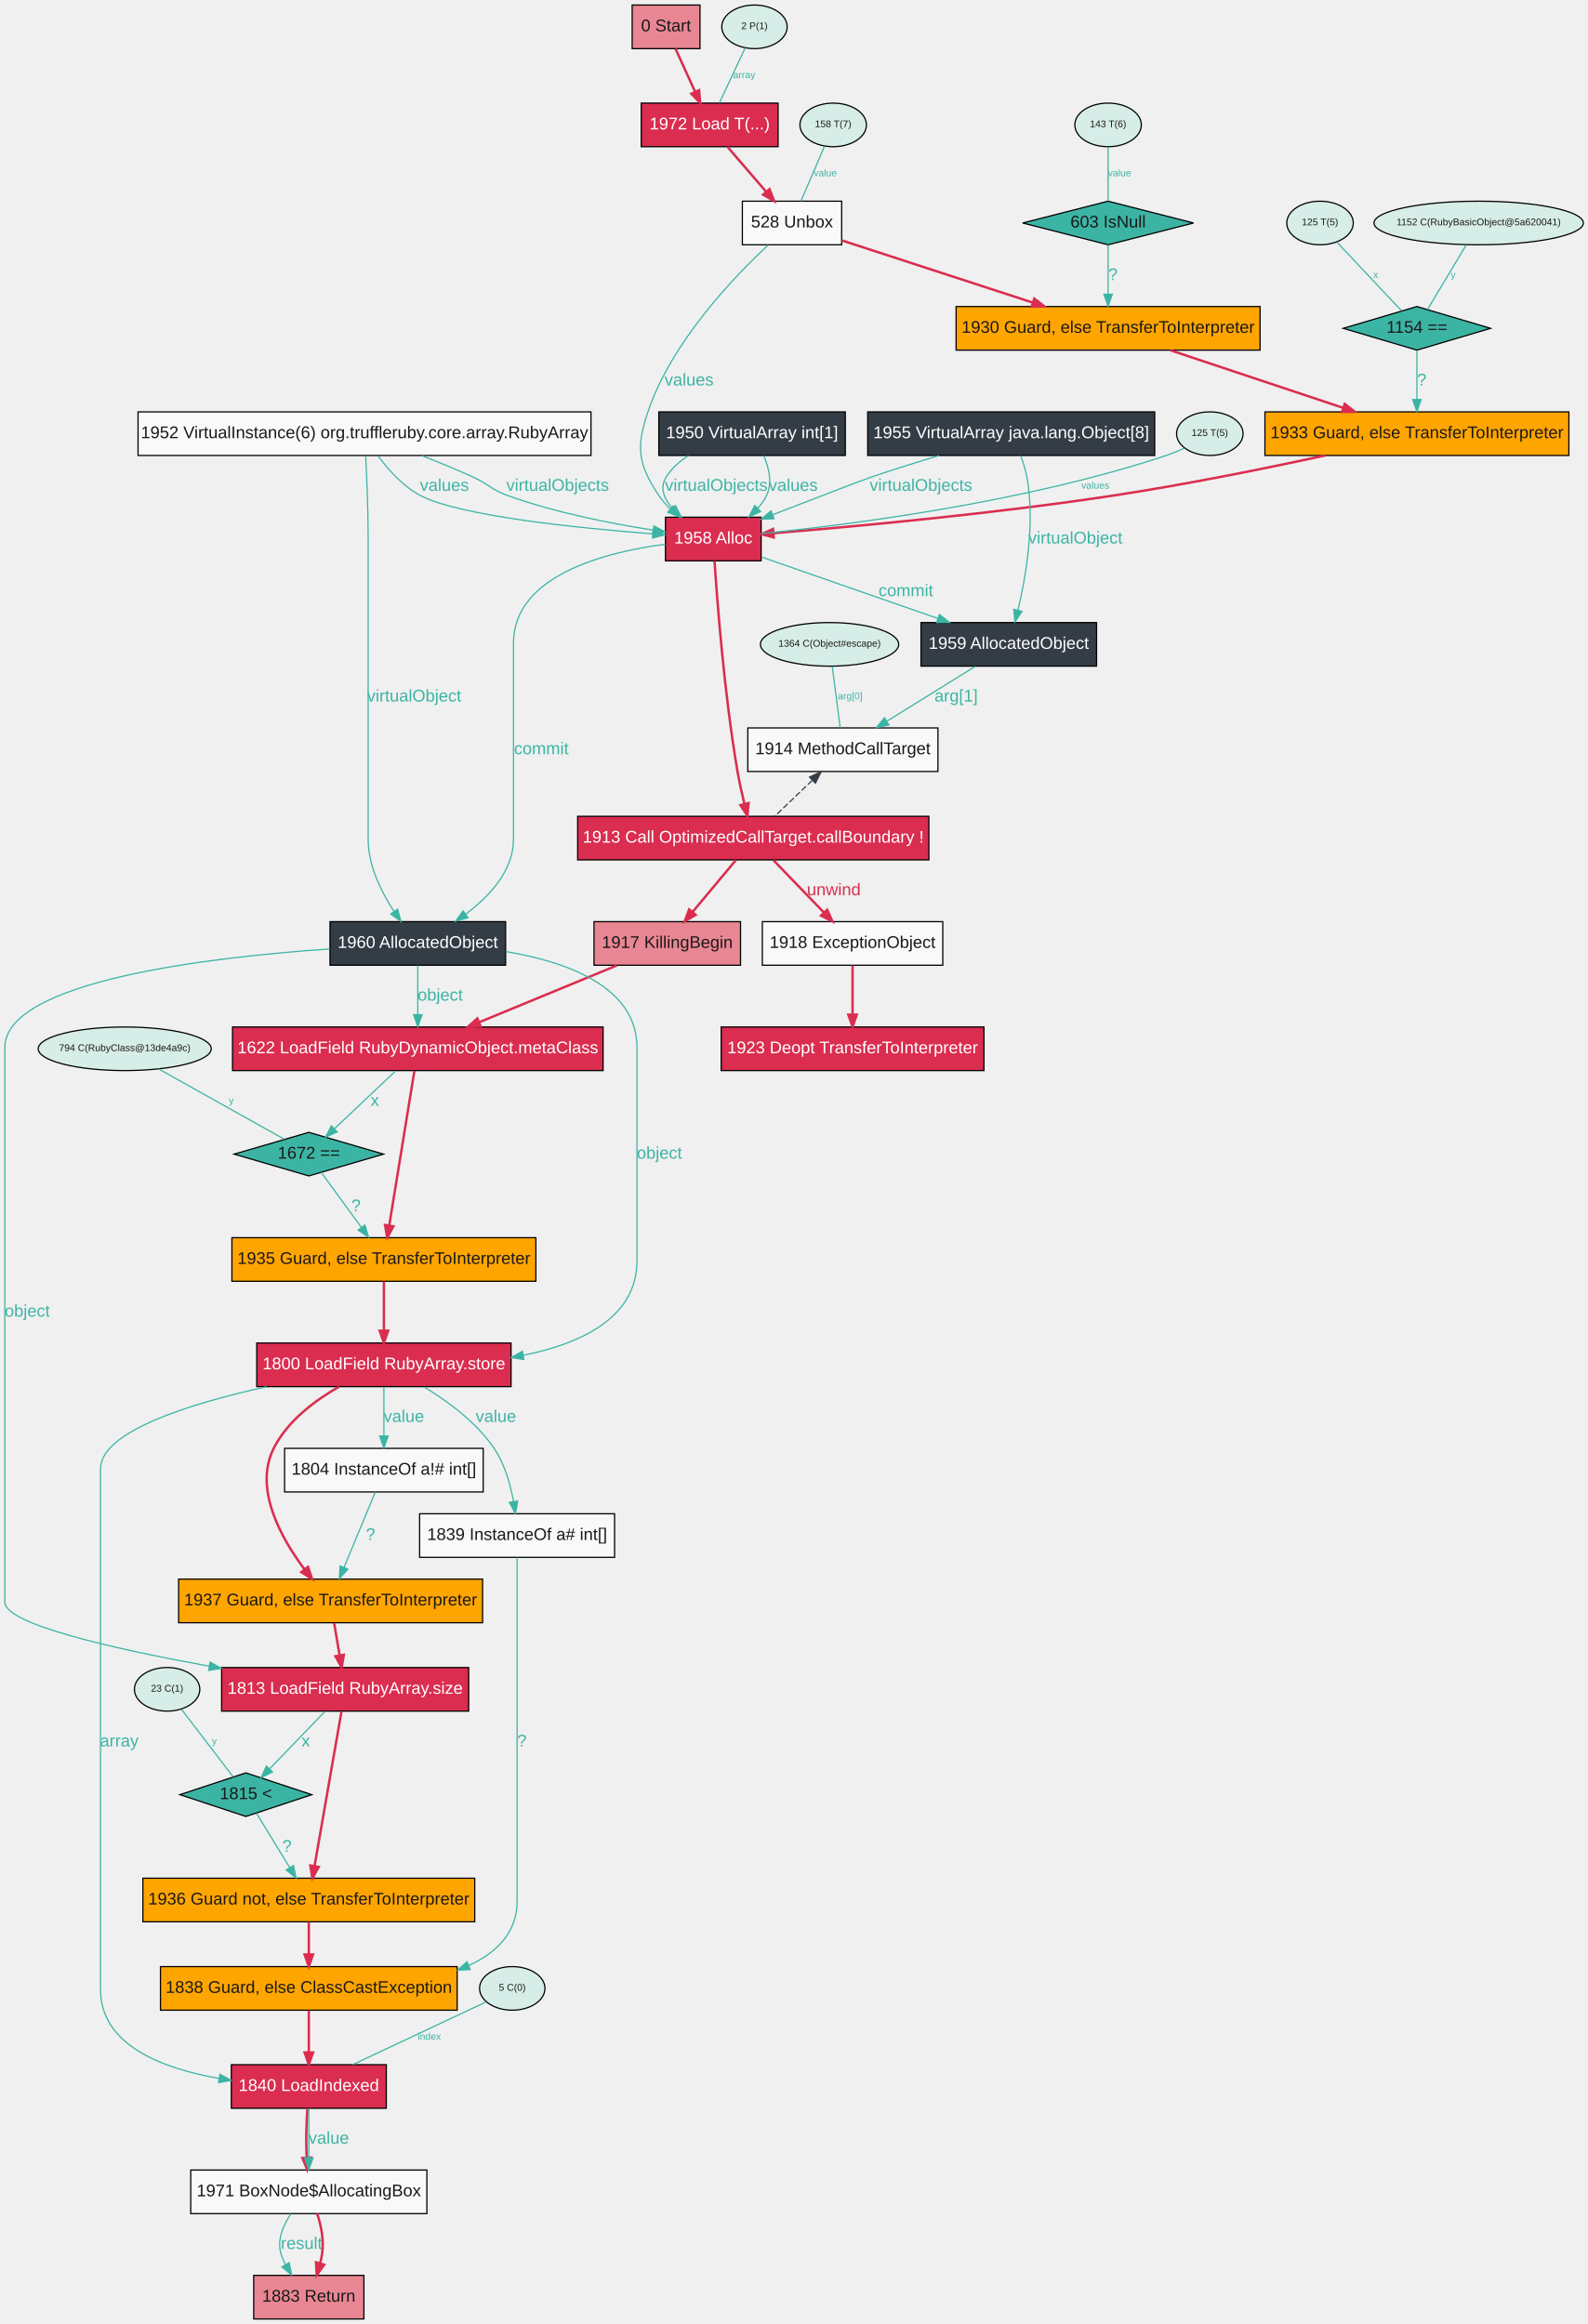
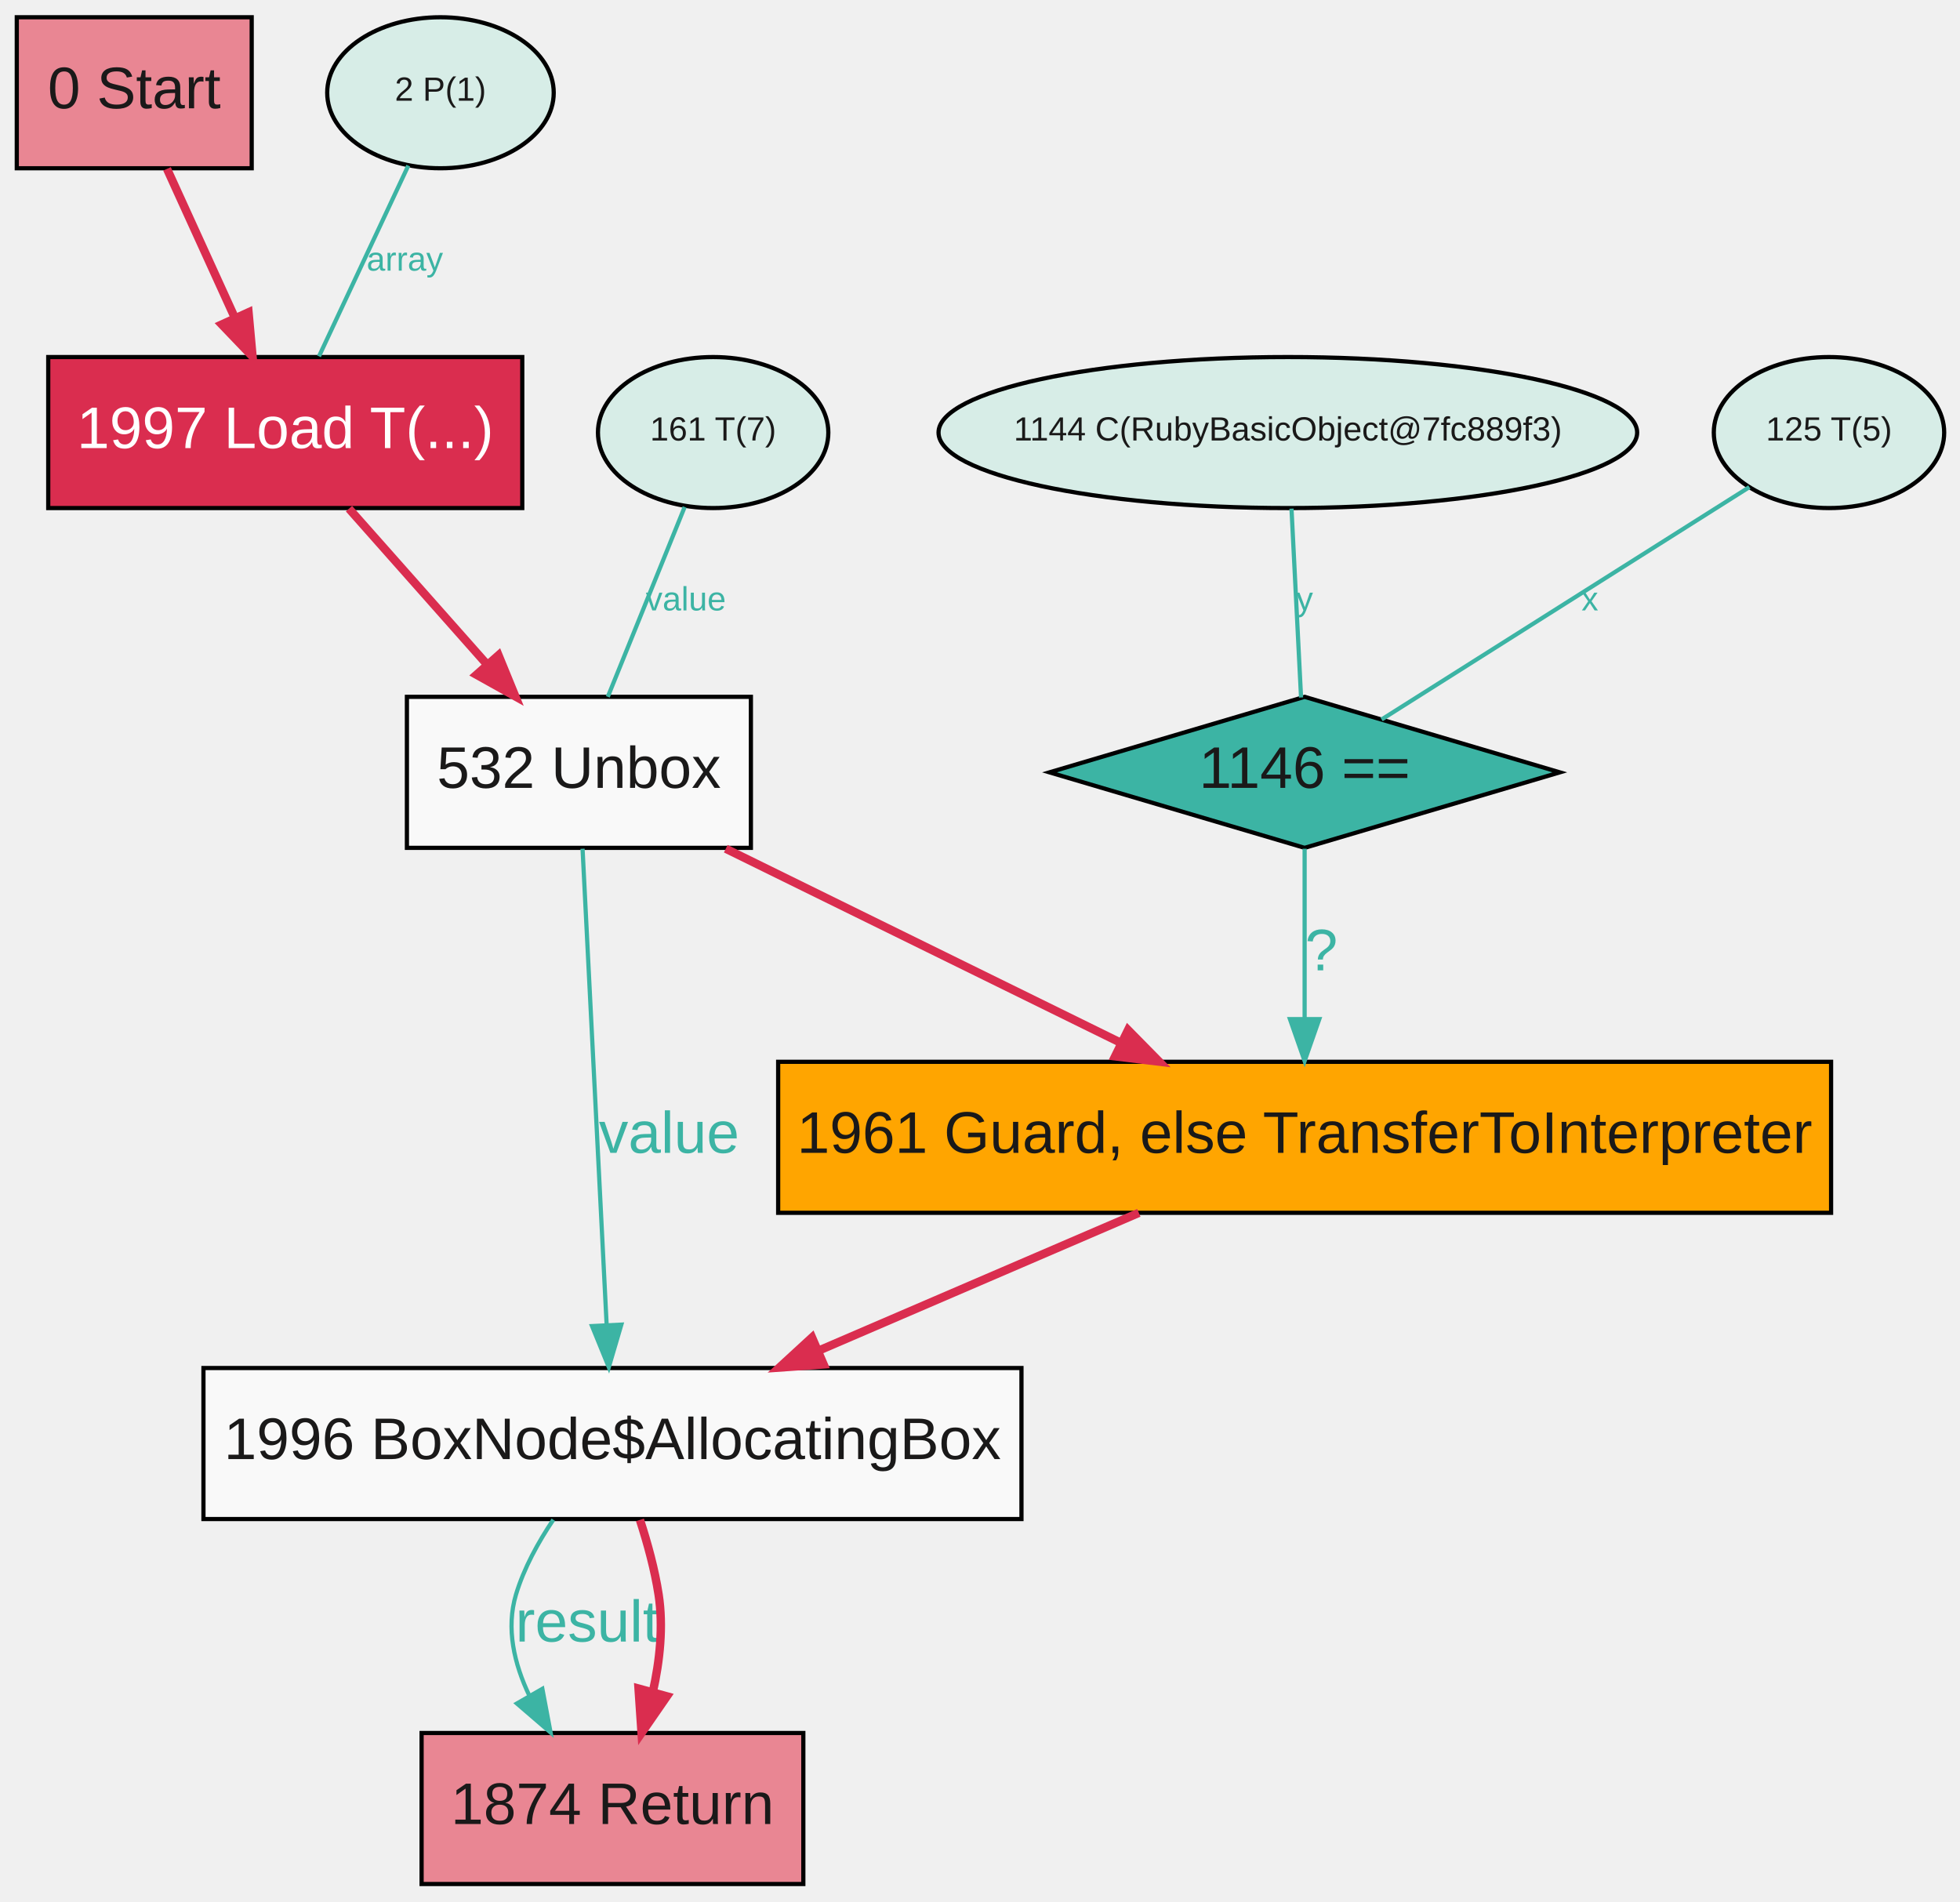
- <svg xmlns="http://www.w3.org/2000/svg" width="1311pt" height="1919pt" viewBox="0.00 0.00 1311.22 1919.00">
-   <g id="graph0" class="graph" transform="scale(1 1) rotate(0) translate(4 1915)">
+ <svg xmlns="http://www.w3.org/2000/svg" width="467pt" height="453pt" viewBox="0.00 0.00 467.23 453.00">
+   <g id="graph0" class="graph" transform="scale(1 1) rotate(0) translate(4 449)">
    <g id="node1" class="node">
-       <polygon fill="#e98693" stroke="black" points="574,-1911 518,-1911 518,-1875 574,-1875 574,-1911" />
-       <text text-anchor="middle" x="546" y="-1889.3" font-family="Arial" font-size="14.00" fill="#1a1919">0 Start</text>
+       <polygon fill="#e98693" stroke="black" points="56,-445 0,-445 0,-409 56,-409 56,-445" />
+       <text text-anchor="middle" x="28" y="-423.3" font-family="Arial" font-size="14.00" fill="#1a1919">0 Start</text>
    </g>
-     <g id="node32" class="node">
-       <polygon fill="#da2d4f" stroke="black" points="638.5,-1830 525.5,-1830 525.5,-1794 638.5,-1794 638.5,-1830" />
-       <text text-anchor="middle" x="582" y="-1808.3" font-family="Arial" font-size="14.00" fill="#ffffff">1972 Load T(...)</text>
+     <g id="node7" class="node">
+       <polygon fill="#da2d4f" stroke="black" points="120.5,-364 7.5,-364 7.5,-328 120.5,-328 120.5,-364" />
+       <text text-anchor="middle" x="64" y="-342.3" font-family="Arial" font-size="14.00" fill="#ffffff">1997 Load T(...)</text>
    </g>
-     <g id="edge56" class="edge">
-       <path fill="none" stroke="#da2d4f" stroke-width="2" d="M553.81,-1874.86C558.53,-1864.51 564.64,-1851.1 569.96,-1839.41" />
-       <polygon fill="#da2d4f" stroke="#da2d4f" stroke-width="2" points="573.24,-1840.66 574.2,-1830.11 566.87,-1837.76 573.24,-1840.66" />
+     <g id="edge11" class="edge">
+       <path fill="none" stroke="#da2d4f" stroke-width="2" d="M35.81,-408.86C40.53,-398.51 46.64,-385.1 51.96,-373.41" />
+       <polygon fill="#da2d4f" stroke="#da2d4f" stroke-width="2" points="55.24,-374.66 56.2,-364.11 48.87,-371.76 55.24,-374.66" />
    </g>
    <g id="node2" class="node">
-       <polygon fill="#f9f9f9" stroke="black" points="691,-1749 609,-1749 609,-1713 691,-1713 691,-1749" />
-       <text text-anchor="middle" x="650" y="-1727.3" font-family="Arial" font-size="14.00" fill="#1a1919">528 Unbox</text>
+       <polygon fill="#f9f9f9" stroke="black" points="175,-283 93,-283 93,-247 175,-247 175,-283" />
+       <text text-anchor="middle" x="134" y="-261.3" font-family="Arial" font-size="14.00" fill="#1a1919">532 Unbox</text>
    </g>
-     <g id="node20" class="node">
-       <polygon fill="#ffa500" stroke="black" points="1036.5,-1662 785.5,-1662 785.5,-1626 1036.5,-1626 1036.5,-1662" />
-       <text text-anchor="middle" x="911" y="-1640.3" font-family="Arial" font-size="14.00" fill="#1a1919">1930 Guard, else TransferToInterpreter</text>
+     <g id="node5" class="node">
+       <polygon fill="#ffa500" stroke="black" points="432.5,-196 181.5,-196 181.5,-160 432.5,-160 432.5,-196" />
+       <text text-anchor="middle" x="307" y="-174.3" font-family="Arial" font-size="14.00" fill="#1a1919">1961 Guard, else TransferToInterpreter</text>
    </g>
    <g id="edge1" class="edge">
-       <path fill="none" stroke="#da2d4f" stroke-width="2" d="M691.07,-1716.63C733.46,-1702.82 800.12,-1681.11 848.95,-1665.21" />
-       <polygon fill="#da2d4f" stroke="#da2d4f" stroke-width="2" points="850.04,-1668.54 858.46,-1662.11 847.87,-1661.88 850.04,-1668.54" />
+       <path fill="none" stroke="#da2d4f" stroke-width="2" d="M169.01,-246.8C196.18,-233.45 234.01,-214.86 263.19,-200.52" />
+       <polygon fill="#da2d4f" stroke="#da2d4f" stroke-width="2" points="264.91,-203.58 272.34,-196.03 261.82,-197.3 264.91,-203.58" />
    </g>
-     <g id="node28" class="node">
-       <polygon fill="#da2d4f" stroke="black" points="624.5,-1488 545.5,-1488 545.5,-1452 624.5,-1452 624.5,-1488" />
-       <text text-anchor="middle" x="585" y="-1466.3" font-family="Arial" font-size="14.00" fill="#ffffff">1958 Alloc</text>
+     <g id="node6" class="node">
+       <polygon fill="#f9f9f9" stroke="black" points="239.5,-123 44.5,-123 44.5,-87 239.5,-87 239.5,-123" />
+       <text text-anchor="middle" x="142" y="-101.3" font-family="Arial" font-size="14.00" fill="#1a1919">1996 BoxNode$AllocatingBox</text>
    </g>
-     <g id="edge42" class="edge">
-       <path fill="none" stroke="#3cb4a4" d="M630.43,-1712.86C602.06,-1686.55 550.75,-1633.14 531,-1575 521.06,-1545.72 522.85,-1531.73 540,-1506 542.67,-1501.99 545.96,-1498.24 549.52,-1494.8" />
-       <polygon fill="#3cb4a4" stroke="#3cb4a4" points="551.89,-1497.38 557.13,-1488.17 547.29,-1492.1 551.89,-1497.38" />
-       <text text-anchor="middle" x="565" y="-1596.8" font-family="arial" font-size="14.00" fill="#3cb4a4">values</text>
+     <g id="edge6" class="edge">
+       <path fill="none" stroke="#3cb4a4" d="M134.87,-246.79C136.25,-219.48 138.96,-165.99 140.61,-133.38" />
+       <polygon fill="#3cb4a4" stroke="#3cb4a4" points="144.12,-133.35 141.13,-123.19 137.13,-133 144.12,-133.35" />
+       <text text-anchor="middle" x="155.5" y="-174.3" font-family="arial" font-size="14.00" fill="#3cb4a4">value</text>
    </g>
    <g id="node3" class="node">
-       <polygon fill="#3cb4a4" stroke="black" points="911,-1749 840.45,-1731 911,-1713 981.55,-1731 911,-1749" />
-       <text text-anchor="middle" x="911" y="-1727.3" font-family="Arial" font-size="14.00" fill="#1a1919">603 IsNull</text>
+       <polygon fill="#3cb4a4" stroke="black" points="307,-283 246.17,-265 307,-247 367.83,-265 307,-283" />
+       <text text-anchor="middle" x="307" y="-261.3" font-family="Arial" font-size="14.00" fill="#1a1919">1146 ==</text>
    </g>
-     <g id="edge27" class="edge">
-       <path fill="none" stroke="#3cb4a4" d="M911,-1712.8C911,-1701.16 911,-1685.55 911,-1672.24" />
-       <polygon fill="#3cb4a4" stroke="#3cb4a4" points="914.5,-1672.18 911,-1662.18 907.5,-1672.18 914.5,-1672.18" />
-       <text text-anchor="middle" x="915" y="-1683.8" font-family="arial" font-size="14.00" fill="#3cb4a4">?</text>
+     <g id="edge4" class="edge">
+       <path fill="none" stroke="#3cb4a4" d="M307,-246.8C307,-235.16 307,-219.55 307,-206.24" />
+       <polygon fill="#3cb4a4" stroke="#3cb4a4" points="310.5,-206.18 307,-196.18 303.5,-206.18 310.5,-206.18" />
+       <text text-anchor="middle" x="311" y="-217.8" font-family="arial" font-size="14.00" fill="#3cb4a4">?</text>
    </g>
    <g id="node4" class="node">
-       <polygon fill="#3cb4a4" stroke="black" points="1166,-1662 1105.17,-1644 1166,-1626 1226.83,-1644 1166,-1662" />
-       <text text-anchor="middle" x="1166" y="-1640.3" font-family="Arial" font-size="14.00" fill="#1a1919">1154 ==</text>
-     </g>
-     <g id="node21" class="node">
-       <polygon fill="#ffa500" stroke="black" points="1291.5,-1575 1040.5,-1575 1040.5,-1539 1291.5,-1539 1291.5,-1575" />
-       <text text-anchor="middle" x="1166" y="-1553.3" font-family="Arial" font-size="14.00" fill="#1a1919">1933 Guard, else TransferToInterpreter</text>
-     </g>
-     <g id="edge29" class="edge">
-       <path fill="none" stroke="#3cb4a4" d="M1166,-1625.8C1166,-1614.16 1166,-1598.55 1166,-1585.24" />
-       <polygon fill="#3cb4a4" stroke="#3cb4a4" points="1169.5,-1585.18 1166,-1575.18 1162.5,-1585.18 1169.5,-1585.18" />
-       <text text-anchor="middle" x="1170" y="-1596.8" font-family="arial" font-size="14.00" fill="#3cb4a4">?</text>
-     </g>
-     <g id="node5" class="node">
-       <polygon fill="#da2d4f" stroke="black" points="494,-1067 188,-1067 188,-1031 494,-1031 494,-1067" />
-       <text text-anchor="middle" x="341" y="-1045.3" font-family="Arial" font-size="14.00" fill="#ffffff">1622 LoadField RubyDynamicObject.metaClass</text>
-     </g>
-     <g id="node6" class="node">
-       <polygon fill="#3cb4a4" stroke="black" points="251,-980 189.33,-962 251,-944 312.67,-962 251,-980" />
-       <text text-anchor="middle" x="251" y="-958.3" font-family="Arial" font-size="14.00" fill="#1a1919">1672 ==</text>
+       <polygon fill="#e98693" stroke="black" points="187.5,-36 96.5,-36 96.5,0 187.5,0 187.5,-36" />
+       <text text-anchor="middle" x="142" y="-14.3" font-family="Arial" font-size="14.00" fill="#1a1919">1874 Return</text>
    </g>
    <g id="edge5" class="edge">
-       <path fill="none" stroke="#3cb4a4" d="M322.79,-1030.8C308.18,-1017 287.65,-997.61 272.28,-983.1" />
-       <polygon fill="#3cb4a4" stroke="#3cb4a4" points="274.45,-980.33 264.78,-976.01 269.64,-985.42 274.45,-980.33" />
-       <text text-anchor="middle" x="305.5" y="-1001.8" font-family="arial" font-size="14.00" fill="#3cb4a4">x</text>
+       <path fill="none" stroke="#da2d4f" stroke-width="2" d="M267.48,-159.99C244.59,-150.14 215.57,-137.66 191.2,-127.17" />
+       <polygon fill="#da2d4f" stroke="#da2d4f" stroke-width="2" points="192.34,-123.85 181.77,-123.11 189.57,-130.28 192.34,-123.85" />
    </g>
-     <g id="node22" class="node">
-       <polygon fill="#ffa500" stroke="black" points="438.5,-893 187.5,-893 187.5,-857 438.5,-857 438.5,-893" />
-       <text text-anchor="middle" x="313" y="-871.3" font-family="Arial" font-size="14.00" fill="#1a1919">1935 Guard, else TransferToInterpreter</text>
+     <g id="edge3" class="edge">
+       <path fill="none" stroke="#3cb4a4" d="M127.9,-86.84C124.28,-81.46 120.88,-75.27 119,-69 116.59,-60.93 118.56,-52.49 122.19,-44.89" />
+       <polygon fill="#3cb4a4" stroke="#3cb4a4" points="125.29,-46.53 127.25,-36.12 119.22,-43.03 125.29,-46.53" />
+       <text text-anchor="middle" x="136" y="-57.8" font-family="arial" font-size="14.00" fill="#3cb4a4">result</text>
    </g>
-     <g id="edge4" class="edge">
-       <path fill="none" stroke="#da2d4f" stroke-width="2" d="M338.21,-1030.88C333.35,-1001 323.27,-939.11 317.44,-903.27" />
-       <polygon fill="#da2d4f" stroke="#da2d4f" stroke-width="2" points="320.84,-902.36 315.78,-893.05 313.93,-903.48 320.84,-902.36" />
+     <g id="edge7" class="edge">
+       <path fill="none" stroke="#da2d4f" stroke-width="2" d="M148.55,-86.8C150.37,-81.21 152.09,-74.92 153,-69 154.17,-61.39 153.29,-53.2 151.61,-45.71" />
+       <polygon fill="#da2d4f" stroke="#da2d4f" stroke-width="2" points="154.97,-44.74 148.94,-36.02 148.22,-46.59 154.97,-44.74" />
    </g>
-     <g id="edge31" class="edge">
-       <path fill="none" stroke="#3cb4a4" d="M261.24,-946.96C270.21,-934.67 283.47,-916.48 294.33,-901.6" />
-       <polygon fill="#3cb4a4" stroke="#3cb4a4" points="297.32,-903.43 300.39,-893.29 291.67,-899.31 297.32,-903.43" />
-       <text text-anchor="middle" x="290" y="-914.8" font-family="arial" font-size="14.00" fill="#3cb4a4">?</text>
-     </g>
-     <g id="node7" class="node">
-       <polygon fill="#da2d4f" stroke="black" points="418,-806 208,-806 208,-770 418,-770 418,-806" />
-       <text text-anchor="middle" x="313" y="-784.3" font-family="Arial" font-size="14.00" fill="#ffffff">1800 LoadField RubyArray.store</text>
+     <g id="edge12" class="edge">
+       <path fill="none" stroke="#da2d4f" stroke-width="2" d="M79.19,-327.86C88.82,-316.99 101.44,-302.75 112.14,-290.67" />
+       <polygon fill="#da2d4f" stroke="#da2d4f" stroke-width="2" points="114.83,-292.91 118.84,-283.11 109.59,-288.27 114.83,-292.91" />
    </g>
    <g id="node8" class="node">
-       <polygon fill="#f9f9f9" stroke="black" points="395,-719 231,-719 231,-683 395,-683 395,-719" />
-       <text text-anchor="middle" x="313" y="-697.3" font-family="Arial" font-size="14.00" fill="#1a1919">1804 InstanceOf a!# int[]</text>
+       <ellipse fill="#d7ede7" stroke="black" cx="303" cy="-346" rx="83.27" ry="18" />
+       <text text-anchor="middle" x="303" y="-344.1" font-family="Arial" font-size="8.00" fill="#1a1919">1144 C(RubyBasicObject@7fc889f3)</text>
+     </g>
+     <g id="edge2" class="edge">
+       <path fill="none" stroke="#3cb4a4" d="M303.87,-327.86C304.54,-314.52 305.48,-296.1 306.15,-282.84" />
+       <text text-anchor="middle" x="307" y="-303.6" font-family="arial" font-size="8.00" fill="#3cb4a4">y</text>
+     </g>
+     <g id="node9" class="node">
+       <ellipse fill="#d7ede7" stroke="black" cx="432" cy="-346" rx="27.46" ry="18" />
+       <text text-anchor="middle" x="432" y="-344.1" font-family="Arial" font-size="8.00" fill="#1a1919">125 T(5)</text>
+     </g>
+     <g id="edge8" class="edge">
+       <path fill="none" stroke="#3cb4a4" d="M413.02,-333C389.25,-317.98 348.81,-292.43 325.35,-277.6" />
+       <text text-anchor="middle" x="375" y="-303.6" font-family="arial" font-size="8.00" fill="#3cb4a4">x</text>
+     </g>
+     <g id="node10" class="node">
+       <ellipse fill="#d7ede7" stroke="black" cx="166" cy="-346" rx="27.46" ry="18" />
+       <text text-anchor="middle" x="166" y="-344.1" font-family="Arial" font-size="8.00" fill="#1a1919">161 T(7)</text>
    </g>
    <g id="edge9" class="edge">
-       <path fill="none" stroke="#3cb4a4" d="M313,-769.8C313,-758.16 313,-742.55 313,-729.24" />
-       <polygon fill="#3cb4a4" stroke="#3cb4a4" points="316.5,-729.18 313,-719.18 309.5,-729.18 316.5,-729.18" />
-       <text text-anchor="middle" x="329.5" y="-740.8" font-family="arial" font-size="14.00" fill="#3cb4a4">value</text>
-     </g>
-     <g id="node12" class="node">
-       <polygon fill="#f9f9f9" stroke="black" points="503.5,-665 342.5,-665 342.5,-629 503.5,-629 503.5,-665" />
-       <text text-anchor="middle" x="423" y="-643.3" font-family="Arial" font-size="14.00" fill="#1a1919">1839 InstanceOf a# int[]</text>
-     </g>
-     <g id="edge16" class="edge">
-       <path fill="none" stroke="#3cb4a4" d="M346.09,-769.77C365.66,-757.96 389.4,-740.56 404,-719 412.78,-706.03 417.51,-689.18 420.05,-675.15" />
-       <polygon fill="#3cb4a4" stroke="#3cb4a4" points="423.54,-675.5 421.6,-665.08 416.62,-674.43 423.54,-675.5" />
-       <text text-anchor="middle" x="405.5" y="-740.8" font-family="arial" font-size="14.00" fill="#3cb4a4">value</text>
-     </g>
-     <g id="node13" class="node">
-       <polygon fill="#da2d4f" stroke="black" points="315,-210 187,-210 187,-174 315,-174 315,-210" />
-       <text text-anchor="middle" x="251" y="-188.3" font-family="Arial" font-size="14.00" fill="#ffffff">1840 LoadIndexed</text>
-     </g>
-     <g id="edge50" class="edge">
-       <path fill="none" stroke="#3cb4a4" d="M216.13,-769.93C151.76,-755.72 79,-732.85 79,-702 79,-702 79,-702 79,-272 79,-226.08 130.25,-206.75 176.8,-198.67" />
-       <polygon fill="#3cb4a4" stroke="#3cb4a4" points="177.62,-202.08 186.95,-197.06 176.53,-195.17 177.62,-202.08" />
-       <text text-anchor="middle" x="94.5" y="-472.8" font-family="arial" font-size="14.00" fill="#3cb4a4">array</text>
-     </g>
-     <g id="node24" class="node">
-       <polygon fill="#ffa500" stroke="black" points="394.5,-611 143.5,-611 143.5,-575 394.5,-575 394.5,-611" />
-       <text text-anchor="middle" x="269" y="-589.3" font-family="Arial" font-size="14.00" fill="#1a1919">1937 Guard, else TransferToInterpreter</text>
-     </g>
-     <g id="edge8" class="edge">
-       <path fill="none" stroke="#da2d4f" stroke-width="2" d="M275.98,-769.93C256.06,-758.57 233.31,-741.57 222,-719 205.3,-685.67 228.13,-644.88 247.41,-619.16" />
-       <polygon fill="#da2d4f" stroke="#da2d4f" stroke-width="2" points="250.35,-621.09 253.76,-611.05 244.84,-616.78 250.35,-621.09" />
-     </g>
-     <g id="edge35" class="edge">
-       <path fill="none" stroke="#3cb4a4" d="M305.93,-682.97C298.95,-666.15 288.17,-640.17 280.05,-620.62" />
-       <polygon fill="#3cb4a4" stroke="#3cb4a4" points="283.26,-619.23 276.2,-611.34 276.8,-621.92 283.26,-619.23" />
-       <text text-anchor="middle" x="302" y="-643.3" font-family="arial" font-size="14.00" fill="#3cb4a4">?</text>
-     </g>
-     <g id="node9" class="node">
-       <polygon fill="#da2d4f" stroke="black" points="383,-538 179,-538 179,-502 383,-502 383,-538" />
-       <text text-anchor="middle" x="281" y="-516.3" font-family="Arial" font-size="14.00" fill="#ffffff">1813 LoadField RubyArray.size</text>
-     </g>
-     <g id="node10" class="node">
-       <polygon fill="#3cb4a4" stroke="black" points="199,-451 144.54,-433 199,-415 253.46,-433 199,-451" />
-       <text text-anchor="middle" x="199" y="-429.3" font-family="Arial" font-size="14.00" fill="#1a1919">1815 &lt;</text>
-     </g>
-     <g id="edge12" class="edge">
-       <path fill="none" stroke="#3cb4a4" d="M264.41,-501.8C251.22,-488.13 232.73,-468.97 218.78,-454.5" />
-       <polygon fill="#3cb4a4" stroke="#3cb4a4" points="221.01,-451.78 211.55,-447.01 215.98,-456.64 221.01,-451.78" />
-       <text text-anchor="middle" x="248.5" y="-472.8" font-family="arial" font-size="14.00" fill="#3cb4a4">x</text>
-     </g>
-     <g id="node23" class="node">
-       <polygon fill="#ffa500" stroke="black" points="388,-364 114,-364 114,-328 388,-328 388,-364" />
-       <text text-anchor="middle" x="251" y="-342.3" font-family="Arial" font-size="14.00" fill="#1a1919">1936 Guard not, else TransferToInterpreter</text>
-     </g>
-     <g id="edge11" class="edge">
-       <path fill="none" stroke="#da2d4f" stroke-width="2" d="M278.01,-501.88C272.8,-472 262.01,-410.11 255.76,-374.27" />
-       <polygon fill="#da2d4f" stroke="#da2d4f" stroke-width="2" points="259.14,-373.3 253.97,-364.05 252.24,-374.5 259.14,-373.3" />
-     </g>
-     <g id="edge33" class="edge">
-       <path fill="none" stroke="#3cb4a4" d="M207.82,-417.58C215.31,-405.34 226.23,-387.48 235.22,-372.79" />
-       <polygon fill="#3cb4a4" stroke="#3cb4a4" points="238.29,-374.49 240.52,-364.13 232.32,-370.83 238.29,-374.49" />
-       <text text-anchor="middle" x="233" y="-385.8" font-family="arial" font-size="14.00" fill="#3cb4a4">?</text>
+       <path fill="none" stroke="#3cb4a4" d="M159.21,-328.25C153.82,-314.93 146.31,-296.38 140.89,-283" />
+       <text text-anchor="middle" x="159.5" y="-303.6" font-family="arial" font-size="8.00" fill="#3cb4a4">value</text>
    </g>
    <g id="node11" class="node">
-       <polygon fill="#ffa500" stroke="black" points="373.5,-291 128.5,-291 128.5,-255 373.5,-255 373.5,-291" />
-       <text text-anchor="middle" x="251" y="-269.3" font-family="Arial" font-size="14.00" fill="#1a1919">1838 Guard, else ClassCastException</text>
-     </g>
-     <g id="edge15" class="edge">
-       <path fill="none" stroke="#da2d4f" stroke-width="2" d="M251,-254.86C251,-244.71 251,-231.63 251,-220.12" />
-       <polygon fill="#da2d4f" stroke="#da2d4f" stroke-width="2" points="254.5,-220.11 251,-210.11 247.5,-220.11 254.5,-220.11" />
-     </g>
-     <g id="edge14" class="edge">
-       <path fill="none" stroke="#3cb4a4" d="M423,-628.94C423,-611.02 423,-582.03 423,-557 423,-557 423,-557 423,-345 423,-319.19 406.25,-302.57 383.2,-291.93" />
-       <polygon fill="#3cb4a4" stroke="#3cb4a4" points="384.29,-288.59 373.71,-288 381.61,-295.06 384.29,-288.59" />
-       <text text-anchor="middle" x="427" y="-472.8" font-family="arial" font-size="14.00" fill="#3cb4a4">?</text>
-     </g>
-     <g id="node31" class="node">
-       <polygon fill="#f9f9f9" stroke="black" points="348.5,-123 153.5,-123 153.5,-87 348.5,-87 348.5,-123" />
-       <text text-anchor="middle" x="251" y="-101.3" font-family="Arial" font-size="14.00" fill="#1a1919">1971 BoxNode$AllocatingBox</text>
-     </g>
-     <g id="edge18" class="edge">
-       <path fill="none" stroke="#da2d4f" stroke-width="2" d="M249.83,-173.92C249.49,-168.22 249.17,-161.84 249,-156 248.79,-148.65 248.94,-140.69 249.23,-133.33" />
-       <polygon fill="#da2d4f" stroke="#da2d4f" stroke-width="2" points="252.74,-133.28 249.73,-123.12 245.74,-132.94 252.74,-133.28" />
-     </g>
-     <g id="edge48" class="edge">
-       <path fill="none" stroke="#3cb4a4" d="M251,-173.8C251,-162.16 251,-146.55 251,-133.24" />
-       <polygon fill="#3cb4a4" stroke="#3cb4a4" points="254.5,-133.18 251,-123.18 247.5,-133.18 254.5,-133.18" />
-       <text text-anchor="middle" x="267.5" y="-144.8" font-family="arial" font-size="14.00" fill="#3cb4a4">value</text>
-     </g>
-     <g id="node14" class="node">
-       <polygon fill="#e98693" stroke="black" points="296.5,-36 205.5,-36 205.5,0 296.5,0 296.5,-36" />
-       <text text-anchor="middle" x="251" y="-14.3" font-family="Arial" font-size="14.00" fill="#1a1919">1883 Return</text>
-     </g>
-     <g id="node15" class="node">
-       <polygon fill="#da2d4f" stroke="black" points="763,-1241 473,-1241 473,-1205 763,-1205 763,-1241" />
-       <text text-anchor="middle" x="618" y="-1219.3" font-family="Arial" font-size="14.00" fill="#ffffff">1913 Call OptimizedCallTarget.callBoundary !</text>
-     </g>
-     <g id="node17" class="node">
-       <polygon fill="#e98693" stroke="black" points="607.5,-1154 486.5,-1154 486.5,-1118 607.5,-1118 607.5,-1154" />
-       <text text-anchor="middle" x="547" y="-1132.3" font-family="Arial" font-size="14.00" fill="#1a1919">1917 KillingBegin</text>
-     </g>
-     <g id="edge21" class="edge">
-       <path fill="none" stroke="#da2d4f" stroke-width="2" d="M603.63,-1204.8C593.33,-1192.47 579.31,-1175.68 567.79,-1161.89" />
-       <polygon fill="#da2d4f" stroke="#da2d4f" stroke-width="2" points="570.44,-1159.61 561.35,-1154.18 565.07,-1164.09 570.44,-1159.61" />
-     </g>
-     <g id="node18" class="node">
-       <polygon fill="#f9f9f9" stroke="black" points="774.5,-1154 625.5,-1154 625.5,-1118 774.5,-1118 774.5,-1154" />
-       <text text-anchor="middle" x="700" y="-1132.3" font-family="Arial" font-size="14.00" fill="#1a1919">1918 ExceptionObject</text>
-     </g>
-     <g id="edge22" class="edge">
-       <path fill="none" stroke="#da2d4f" stroke-width="2" d="M634.59,-1204.8C646.6,-1192.36 662.99,-1175.36 676.36,-1161.5" />
-       <polygon fill="#da2d4f" stroke="#da2d4f" stroke-width="2" points="679.01,-1163.8 683.43,-1154.18 673.97,-1158.94 679.01,-1163.8" />
-       <text text-anchor="middle" x="684.5" y="-1175.8" font-family="arial" font-size="14.00" fill="#da2d4f">unwind</text>
-     </g>
-     <g id="node16" class="node">
-       <polygon fill="#f9f9f9" stroke="black" points="770.5,-1314 613.5,-1314 613.5,-1278 770.5,-1278 770.5,-1314" />
-       <text text-anchor="middle" x="692" y="-1292.3" font-family="Arial" font-size="14.00" fill="#1a1919">1914 MethodCallTarget</text>
-     </g>
-     <g id="edge20" class="edge">
-       <path fill="none" stroke="#343d46" stroke-dasharray="5,2" d="M666.63,-1270.65C656.46,-1260.9 644.99,-1249.9 635.75,-1241.03" />
-       <polygon fill="#343d46" stroke="#343d46" points="664.45,-1273.42 674.09,-1277.81 669.29,-1268.36 664.45,-1273.42" />
-     </g>
-     <g id="edge25" class="edge">
-       <path fill="none" stroke="#da2d4f" stroke-width="2" d="M505.31,-1117.8C472.54,-1104.27 426.74,-1085.38 391.81,-1070.97" />
-       <polygon fill="#da2d4f" stroke="#da2d4f" stroke-width="2" points="392.85,-1067.61 382.27,-1067.03 390.18,-1074.08 392.85,-1067.61" />
-     </g>
-     <g id="node19" class="node">
-       <polygon fill="#da2d4f" stroke="black" points="808.5,-1067 591.5,-1067 591.5,-1031 808.5,-1031 808.5,-1067" />
-       <text text-anchor="middle" x="700" y="-1045.3" font-family="Arial" font-size="14.00" fill="#ffffff">1923 Deopt TransferToInterpreter</text>
-     </g>
-     <g id="edge26" class="edge">
-       <path fill="none" stroke="#da2d4f" stroke-width="2" d="M700,-1117.8C700,-1106.16 700,-1090.55 700,-1077.24" />
-       <polygon fill="#da2d4f" stroke="#da2d4f" stroke-width="2" points="703.5,-1077.18 700,-1067.18 696.5,-1077.18 703.5,-1077.18" />
-     </g>
-     <g id="edge28" class="edge">
-       <path fill="none" stroke="#da2d4f" stroke-width="2" d="M962.3,-1625.9C1003.54,-1612.15 1061.58,-1592.81 1105.16,-1578.28" />
-       <polygon fill="#da2d4f" stroke="#da2d4f" stroke-width="2" points="1106.41,-1581.55 1114.79,-1575.07 1104.19,-1574.91 1106.41,-1581.55" />
-     </g>
-     <g id="edge30" class="edge">
-       <path fill="none" stroke="#da2d4f" stroke-width="2" d="M1090.28,-1538.97C1040.87,-1528.32 974.85,-1514.98 916,-1506 816.84,-1490.87 699.97,-1480.17 634.99,-1474.84" />
-       <polygon fill="#da2d4f" stroke="#da2d4f" stroke-width="2" points="634.89,-1471.32 624.64,-1474 634.32,-1478.3 634.89,-1471.32" />
-     </g>
-     <g id="edge32" class="edge">
-       <path fill="none" stroke="#da2d4f" stroke-width="2" d="M313,-856.8C313,-845.16 313,-829.55 313,-816.24" />
-       <polygon fill="#da2d4f" stroke="#da2d4f" stroke-width="2" points="316.5,-816.18 313,-806.18 309.5,-816.18 316.5,-816.18" />
-     </g>
-     <g id="edge34" class="edge">
-       <path fill="none" stroke="#da2d4f" stroke-width="2" d="M251,-327.81C251,-319.79 251,-310.05 251,-301.07" />
-       <polygon fill="#da2d4f" stroke="#da2d4f" stroke-width="2" points="254.5,-301.03 251,-291.03 247.5,-301.03 254.5,-301.03" />
-     </g>
-     <g id="edge36" class="edge">
-       <path fill="none" stroke="#da2d4f" stroke-width="2" d="M271.9,-574.81C273.26,-566.79 274.91,-557.05 276.42,-548.07" />
-       <polygon fill="#da2d4f" stroke="#da2d4f" stroke-width="2" points="279.91,-548.47 278.12,-538.03 273,-547.31 279.91,-548.47" />
-     </g>
-     <g id="node25" class="node">
-       <polygon fill="#343d46" stroke="black" points="694,-1575 540,-1575 540,-1539 694,-1539 694,-1575" />
-       <text text-anchor="middle" x="617" y="-1553.3" font-family="Arial" font-size="14.00" fill="#ffffff">1950 VirtualArray int[1]</text>
-     </g>
-     <g id="edge39" class="edge">
-       <path fill="none" stroke="#3cb4a4" d="M564.58,-1538.85C557.19,-1534.21 550.57,-1528.35 546,-1521 540.52,-1512.2 544.36,-1503.1 551.39,-1495.13" />
-       <polygon fill="#3cb4a4" stroke="#3cb4a4" points="553.83,-1497.63 558.57,-1488.15 548.95,-1492.61 553.83,-1497.63" />
-       <text text-anchor="middle" x="587.5" y="-1509.8" font-family="arial" font-size="14.00" fill="#3cb4a4">virtualObjects</text>
-     </g>
-     <g id="edge41" class="edge">
-       <path fill="none" stroke="#3cb4a4" d="M626.72,-1538.72C630.96,-1528.79 633.96,-1516.29 629,-1506 627.14,-1502.14 624.62,-1498.58 621.73,-1495.32" />
-       <polygon fill="#3cb4a4" stroke="#3cb4a4" points="624.07,-1492.71 614.44,-1488.29 619.21,-1497.75 624.07,-1492.71" />
-       <text text-anchor="middle" x="651" y="-1509.8" font-family="arial" font-size="14.00" fill="#3cb4a4">values</text>
-     </g>
-     <g id="node26" class="node">
-       <polygon fill="#f9f9f9" stroke="black" points="484,-1575 110,-1575 110,-1539 484,-1539 484,-1575" />
-       <text text-anchor="middle" x="297" y="-1553.3" font-family="Arial" font-size="14.00" fill="#1a1919">1952 VirtualInstance(6) org.truffleruby.core.array.RubyArray</text>
-     </g>
-     <g id="edge38" class="edge">
-       <path fill="none" stroke="#3cb4a4" d="M344.16,-1538.89C358.1,-1533.51 373.29,-1527.31 387,-1521 399.82,-1515.1 401.73,-1510.81 415,-1506 454.16,-1491.82 500.58,-1482.75 535.01,-1477.41" />
-       <polygon fill="#3cb4a4" stroke="#3cb4a4" points="535.92,-1480.81 545.29,-1475.86 534.89,-1473.89 535.92,-1480.81" />
-       <text text-anchor="middle" x="456.5" y="-1509.8" font-family="arial" font-size="14.00" fill="#3cb4a4">virtualObjects</text>
-     </g>
-     <g id="edge40" class="edge">
-       <path fill="none" stroke="#3cb4a4" d="M308.13,-1538.76C316.36,-1527.53 328.6,-1513.59 343,-1506 375.39,-1488.92 474.03,-1478.96 534.91,-1474.29" />
-       <polygon fill="#3cb4a4" stroke="#3cb4a4" points="535.37,-1477.76 545.08,-1473.53 534.85,-1470.78 535.37,-1477.76" />
-       <text text-anchor="middle" x="363" y="-1509.8" font-family="arial" font-size="14.00" fill="#3cb4a4">values</text>
-     </g>
-     <g id="node30" class="node">
-       <polygon fill="#343d46" stroke="black" points="413.5,-1154 268.5,-1154 268.5,-1118 413.5,-1118 413.5,-1154" />
-       <text text-anchor="middle" x="341" y="-1132.3" font-family="Arial" font-size="14.00" fill="#ffffff">1960 AllocatedObject</text>
-     </g>
-     <g id="edge46" class="edge">
-       <path fill="none" stroke="#3cb4a4" d="M297.97,-1538.75C298.84,-1521.58 300,-1494.48 300,-1471 300,-1471 300,-1471 300,-1222 300,-1200.43 310.84,-1178.57 321.37,-1162.42" />
-       <polygon fill="#3cb4a4" stroke="#3cb4a4" points="324.33,-1164.3 327.12,-1154.08 318.56,-1160.33 324.33,-1164.3" />
-       <text text-anchor="middle" x="338" y="-1335.8" font-family="arial" font-size="14.00" fill="#3cb4a4">virtualObject</text>
-     </g>
-     <g id="node27" class="node">
-       <polygon fill="#343d46" stroke="black" points="949.5,-1575 712.5,-1575 712.5,-1539 949.5,-1539 949.5,-1575" />
-       <text text-anchor="middle" x="831" y="-1553.3" font-family="Arial" font-size="14.00" fill="#ffffff">1955 VirtualArray java.lang.Object[8]</text>
-     </g>
-     <g id="edge37" class="edge">
-       <path fill="none" stroke="#3cb4a4" d="M771.42,-1538.95C753.22,-1533.49 733.21,-1527.24 715,-1521 706.85,-1518.21 667.53,-1503.04 634.24,-1490.14" />
-       <polygon fill="#3cb4a4" stroke="#3cb4a4" points="635.18,-1486.75 624.59,-1486.4 632.65,-1493.28 635.18,-1486.75" />
-       <text text-anchor="middle" x="756.5" y="-1509.8" font-family="arial" font-size="14.00" fill="#3cb4a4">virtualObjects</text>
-     </g>
-     <g id="node29" class="node">
-       <polygon fill="#343d46" stroke="black" points="901.5,-1401 756.5,-1401 756.5,-1365 901.5,-1365 901.5,-1401" />
-       <text text-anchor="middle" x="829" y="-1379.3" font-family="Arial" font-size="14.00" fill="#ffffff">1959 AllocatedObject</text>
-     </g>
-     <g id="edge44" class="edge">
-       <path fill="none" stroke="#3cb4a4" d="M838.73,-1538.9C840.88,-1533.31 842.92,-1527 844,-1521 850.79,-1483.2 843.17,-1438.95 836.54,-1411.19" />
-       <polygon fill="#3cb4a4" stroke="#3cb4a4" points="839.91,-1410.26 834.08,-1401.41 833.13,-1411.96 839.91,-1410.26" />
-       <text text-anchor="middle" x="884" y="-1466.3" font-family="arial" font-size="14.00" fill="#3cb4a4">virtualObject</text>
-     </g>
-     <g id="edge43" class="edge">
-       <path fill="none" stroke="#da2d4f" stroke-width="2" d="M586.04,-1451.77C588.24,-1418.17 594.07,-1341.58 605,-1278 606.51,-1269.22 608.62,-1259.74 610.71,-1251.21" />
-       <polygon fill="#da2d4f" stroke="#da2d4f" stroke-width="2" points="614.13,-1251.94 613.2,-1241.39 607.35,-1250.22 614.13,-1251.94" />
-     </g>
-     <g id="edge45" class="edge">
-       <path fill="none" stroke="#3cb4a4" d="M624.75,-1455.15C664.25,-1441.39 725.29,-1420.13 770.36,-1404.43" />
-       <polygon fill="#3cb4a4" stroke="#3cb4a4" points="771.72,-1407.66 780.01,-1401.07 769.42,-1401.05 771.72,-1407.66" />
-       <text text-anchor="middle" x="744" y="-1422.8" font-family="arial" font-size="14.00" fill="#3cb4a4">commit</text>
-     </g>
-     <g id="edge47" class="edge">
-       <path fill="none" stroke="#3cb4a4" d="M545.48,-1465.74C496.66,-1459.3 420,-1440.23 420,-1384 420,-1384 420,-1384 420,-1222 420,-1196.26 400.33,-1175.05 380.62,-1160.25" />
-       <polygon fill="#3cb4a4" stroke="#3cb4a4" points="382.41,-1157.23 372.22,-1154.3 378.36,-1162.94 382.41,-1157.23" />
-       <text text-anchor="middle" x="443" y="-1292.3" font-family="arial" font-size="14.00" fill="#3cb4a4">commit</text>
-     </g>
-     <g id="edge24" class="edge">
-       <path fill="none" stroke="#3cb4a4" d="M801.28,-1364.8C780.29,-1351.78 751.28,-1333.78 728.43,-1319.6" />
-       <polygon fill="#3cb4a4" stroke="#3cb4a4" points="730.03,-1316.47 719.68,-1314.18 726.33,-1322.42 730.03,-1316.47" />
-       <text text-anchor="middle" x="785.5" y="-1335.8" font-family="arial" font-size="14.00" fill="#3cb4a4">arg[1]</text>
-     </g>
-     <g id="edge3" class="edge">
-       <path fill="none" stroke="#3cb4a4" d="M341,-1117.8C341,-1106.16 341,-1090.55 341,-1077.24" />
-       <polygon fill="#3cb4a4" stroke="#3cb4a4" points="344.5,-1077.18 341,-1067.18 337.5,-1077.18 344.5,-1077.18" />
-       <text text-anchor="middle" x="359.5" y="-1088.8" font-family="arial" font-size="14.00" fill="#3cb4a4">object</text>
-     </g>
-     <g id="edge7" class="edge">
-       <path fill="none" stroke="#3cb4a4" d="M413.58,-1129.31C463.93,-1120.92 522,-1100.34 522,-1050 522,-1050 522,-1050 522,-874 522,-827.28 476.62,-805.64 428.16,-795.86" />
-       <polygon fill="#3cb4a4" stroke="#3cb4a4" points="428.58,-792.38 418.11,-794 427.31,-799.26 428.58,-792.38" />
-       <text text-anchor="middle" x="540.5" y="-958.3" font-family="arial" font-size="14.00" fill="#3cb4a4">object</text>
+       <ellipse fill="#d7ede7" stroke="black" cx="101" cy="-427" rx="27" ry="18" />
+       <text text-anchor="middle" x="101" y="-425.1" font-family="Arial" font-size="8.00" fill="#1a1919">2 P(1)</text>
    </g>
    <g id="edge10" class="edge">
-       <path fill="none" stroke="#3cb4a4" d="M268.27,-1131.46C168.12,-1124.57 0,-1104.84 0,-1050 0,-1050 0,-1050 0,-592 0,-573.72 90.51,-553.32 168.79,-539.1" />
-       <polygon fill="#3cb4a4" stroke="#3cb4a4" points="169.53,-542.52 178.76,-537.31 168.3,-535.63 169.53,-542.52" />
-       <text text-anchor="middle" x="18.5" y="-827.8" font-family="arial" font-size="14.00" fill="#3cb4a4">object</text>
-     </g>
-     <g id="edge19" class="edge">
-       <path fill="none" stroke="#3cb4a4" d="M236.25,-86.88C229.89,-77.44 224.6,-65.35 228,-54 228.91,-50.96 230.17,-47.95 231.65,-45.03" />
-       <polygon fill="#3cb4a4" stroke="#3cb4a4" points="234.82,-46.55 236.9,-36.16 228.79,-42.98 234.82,-46.55" />
-       <text text-anchor="middle" x="245" y="-57.8" font-family="arial" font-size="14.00" fill="#3cb4a4">result</text>
-     </g>
-     <g id="edge49" class="edge">
-       <path fill="none" stroke="#da2d4f" stroke-width="2" d="M257.94,-86.98C261.06,-77.35 263.7,-65.07 262,-54 261.59,-51.32 261.01,-48.56 260.33,-45.83" />
-       <polygon fill="#da2d4f" stroke="#da2d4f" stroke-width="2" points="263.69,-44.83 257.55,-36.2 256.96,-46.78 263.69,-44.83" />
-     </g>
-     <g id="edge57" class="edge">
-       <path fill="none" stroke="#da2d4f" stroke-width="2" d="M596.75,-1793.86C606.02,-1783.09 618.13,-1769.02 628.46,-1757.02" />
-       <polygon fill="#da2d4f" stroke="#da2d4f" stroke-width="2" points="631.4,-1758.97 635.27,-1749.11 626.1,-1754.4 631.4,-1758.97" />
-     </g>
-     <g id="node33" class="node">
-       <ellipse fill="#d7ede7" stroke="black" cx="1217" cy="-1731" rx="86.44" ry="18" />
-       <text text-anchor="middle" x="1217" y="-1729.1" font-family="Arial" font-size="8.00" fill="#1a1919">1152 C(RubyBasicObject@5a620041)</text>
-     </g>
-     <g id="edge2" class="edge">
-       <path fill="none" stroke="#3cb4a4" d="M1206.68,-1712.8C1197.31,-1697.18 1183.63,-1674.39 1174.78,-1659.63" />
-       <text text-anchor="middle" x="1196" y="-1685.6" font-family="arial" font-size="8.00" fill="#3cb4a4">y</text>
-     </g>
-     <g id="node34" class="node">
-       <ellipse fill="#d7ede7" stroke="black" cx="99" cy="-1049" rx="71.44" ry="18" />
-       <text text-anchor="middle" x="99" y="-1047.1" font-family="Arial" font-size="8.00" fill="#1a1919">794 C(RubyClass@13de4a9c)</text>
-     </g>
-     <g id="edge6" class="edge">
-       <path fill="none" stroke="#3cb4a4" d="M126.88,-1032.41C156.88,-1015.64 203.86,-989.36 230.59,-974.41" />
-       <text text-anchor="middle" x="187" y="-1003.6" font-family="arial" font-size="8.00" fill="#3cb4a4">y</text>
-     </g>
-     <g id="node35" class="node">
-       <ellipse fill="#d7ede7" stroke="black" cx="134" cy="-520" rx="27" ry="18" />
-       <text text-anchor="middle" x="134" y="-518.1" font-family="Arial" font-size="8.00" fill="#1a1919">23 C(1)</text>
-     </g>
-     <g id="edge13" class="edge">
-       <path fill="none" stroke="#3cb4a4" d="M145.92,-503.41C158.09,-487.5 176.8,-463.04 188.44,-447.8" />
-       <text text-anchor="middle" x="173" y="-474.6" font-family="arial" font-size="8.00" fill="#3cb4a4">y</text>
-     </g>
-     <g id="node36" class="node">
-       <ellipse fill="#d7ede7" stroke="black" cx="419" cy="-273" rx="27" ry="18" />
-       <text text-anchor="middle" x="419" y="-271.1" font-family="Arial" font-size="8.00" fill="#1a1919">5 C(0)</text>
-     </g>
-     <g id="edge17" class="edge">
-       <path fill="none" stroke="#3cb4a4" d="M397.38,-261.83C369.55,-248.75 320.8,-225.82 287.26,-210.05" />
-       <text text-anchor="middle" x="350.5" y="-230.6" font-family="arial" font-size="8.00" fill="#3cb4a4">index</text>
-     </g>
-     <g id="node37" class="node">
-       <ellipse fill="#d7ede7" stroke="black" cx="681" cy="-1383" rx="57.08" ry="18" />
-       <text text-anchor="middle" x="681" y="-1381.1" font-family="Arial" font-size="8.00" fill="#1a1919">1364 C(Object#escape)</text>
-     </g>
-     <g id="edge23" class="edge">
-       <path fill="none" stroke="#3cb4a4" d="M683.23,-1364.8C685.13,-1350.05 687.87,-1328.92 689.78,-1314.18" />
-       <text text-anchor="middle" x="698" y="-1337.6" font-family="arial" font-size="8.00" fill="#3cb4a4">arg[0]</text>
-     </g>
-     <g id="node38" class="node">
-       <ellipse fill="#d7ede7" stroke="black" cx="1086" cy="-1731" rx="27.46" ry="18" />
-       <text text-anchor="middle" x="1086" y="-1729.1" font-family="Arial" font-size="8.00" fill="#1a1919">125 T(5)</text>
-     </g>
-     <g id="edge51" class="edge">
-       <path fill="none" stroke="#3cb4a4" d="M1099.93,-1715.19C1114.98,-1699.21 1138.73,-1673.98 1153.28,-1658.52" />
-       <text text-anchor="middle" x="1132" y="-1685.6" font-family="arial" font-size="8.00" fill="#3cb4a4">x</text>
-     </g>
-     <g id="node39" class="node">
-       <ellipse fill="#d7ede7" stroke="black" cx="995" cy="-1557" rx="27.46" ry="18" />
-       <text text-anchor="middle" x="995" y="-1555.1" font-family="Arial" font-size="8.00" fill="#1a1919">125 T(5)</text>
-     </g>
-     <g id="edge52" class="edge">
-       <path fill="none" stroke="#3cb4a4" d="M974.03,-1545.07C969.18,-1542.83 963.98,-1540.66 959,-1539 840.98,-1499.67 693.99,-1481.39 624.68,-1474.49" />
-       <text text-anchor="middle" x="900.5" y="-1511.6" font-family="arial" font-size="8.00" fill="#3cb4a4">values</text>
-     </g>
-     <g id="node40" class="node">
-       <ellipse fill="#d7ede7" stroke="black" cx="911" cy="-1812" rx="27.46" ry="18" />
-       <text text-anchor="middle" x="911" y="-1810.1" font-family="Arial" font-size="8.00" fill="#1a1919">143 T(6)</text>
-     </g>
-     <g id="edge53" class="edge">
-       <path fill="none" stroke="#3cb4a4" d="M911,-1793.86C911,-1780.61 911,-1762.35 911,-1749.11" />
-       <text text-anchor="middle" x="920.5" y="-1769.6" font-family="arial" font-size="8.00" fill="#3cb4a4">value</text>
-     </g>
-     <g id="node41" class="node">
-       <ellipse fill="#d7ede7" stroke="black" cx="684" cy="-1812" rx="27.46" ry="18" />
-       <text text-anchor="middle" x="684" y="-1810.1" font-family="Arial" font-size="8.00" fill="#1a1919">158 T(7)</text>
-     </g>
-     <g id="edge54" class="edge">
-       <path fill="none" stroke="#3cb4a4" d="M676.79,-1794.25C671.06,-1780.93 663.08,-1762.38 657.32,-1749" />
-       <text text-anchor="middle" x="677.5" y="-1769.6" font-family="arial" font-size="8.00" fill="#3cb4a4">value</text>
-     </g>
-     <g id="node42" class="node">
-       <ellipse fill="#d7ede7" stroke="black" cx="619" cy="-1893" rx="27" ry="18" />
-       <text text-anchor="middle" x="619" y="-1891.1" font-family="Arial" font-size="8.00" fill="#1a1919">2 P(1)</text>
-     </g>
-     <g id="edge55" class="edge">
-       <path fill="none" stroke="#3cb4a4" d="M611.33,-1875.63C605.11,-1862.34 596.36,-1843.67 590.04,-1830.17" />
-       <text text-anchor="middle" x="610.5" y="-1850.6" font-family="arial" font-size="8.00" fill="#3cb4a4">array</text>
+       <path fill="none" stroke="#3cb4a4" d="M93.33,-409.63C87.11,-396.34 78.36,-377.67 72.04,-364.17" />
+       <text text-anchor="middle" x="92.5" y="-384.6" font-family="arial" font-size="8.00" fill="#3cb4a4">array</text>
    </g>
  </g>
</svg>
